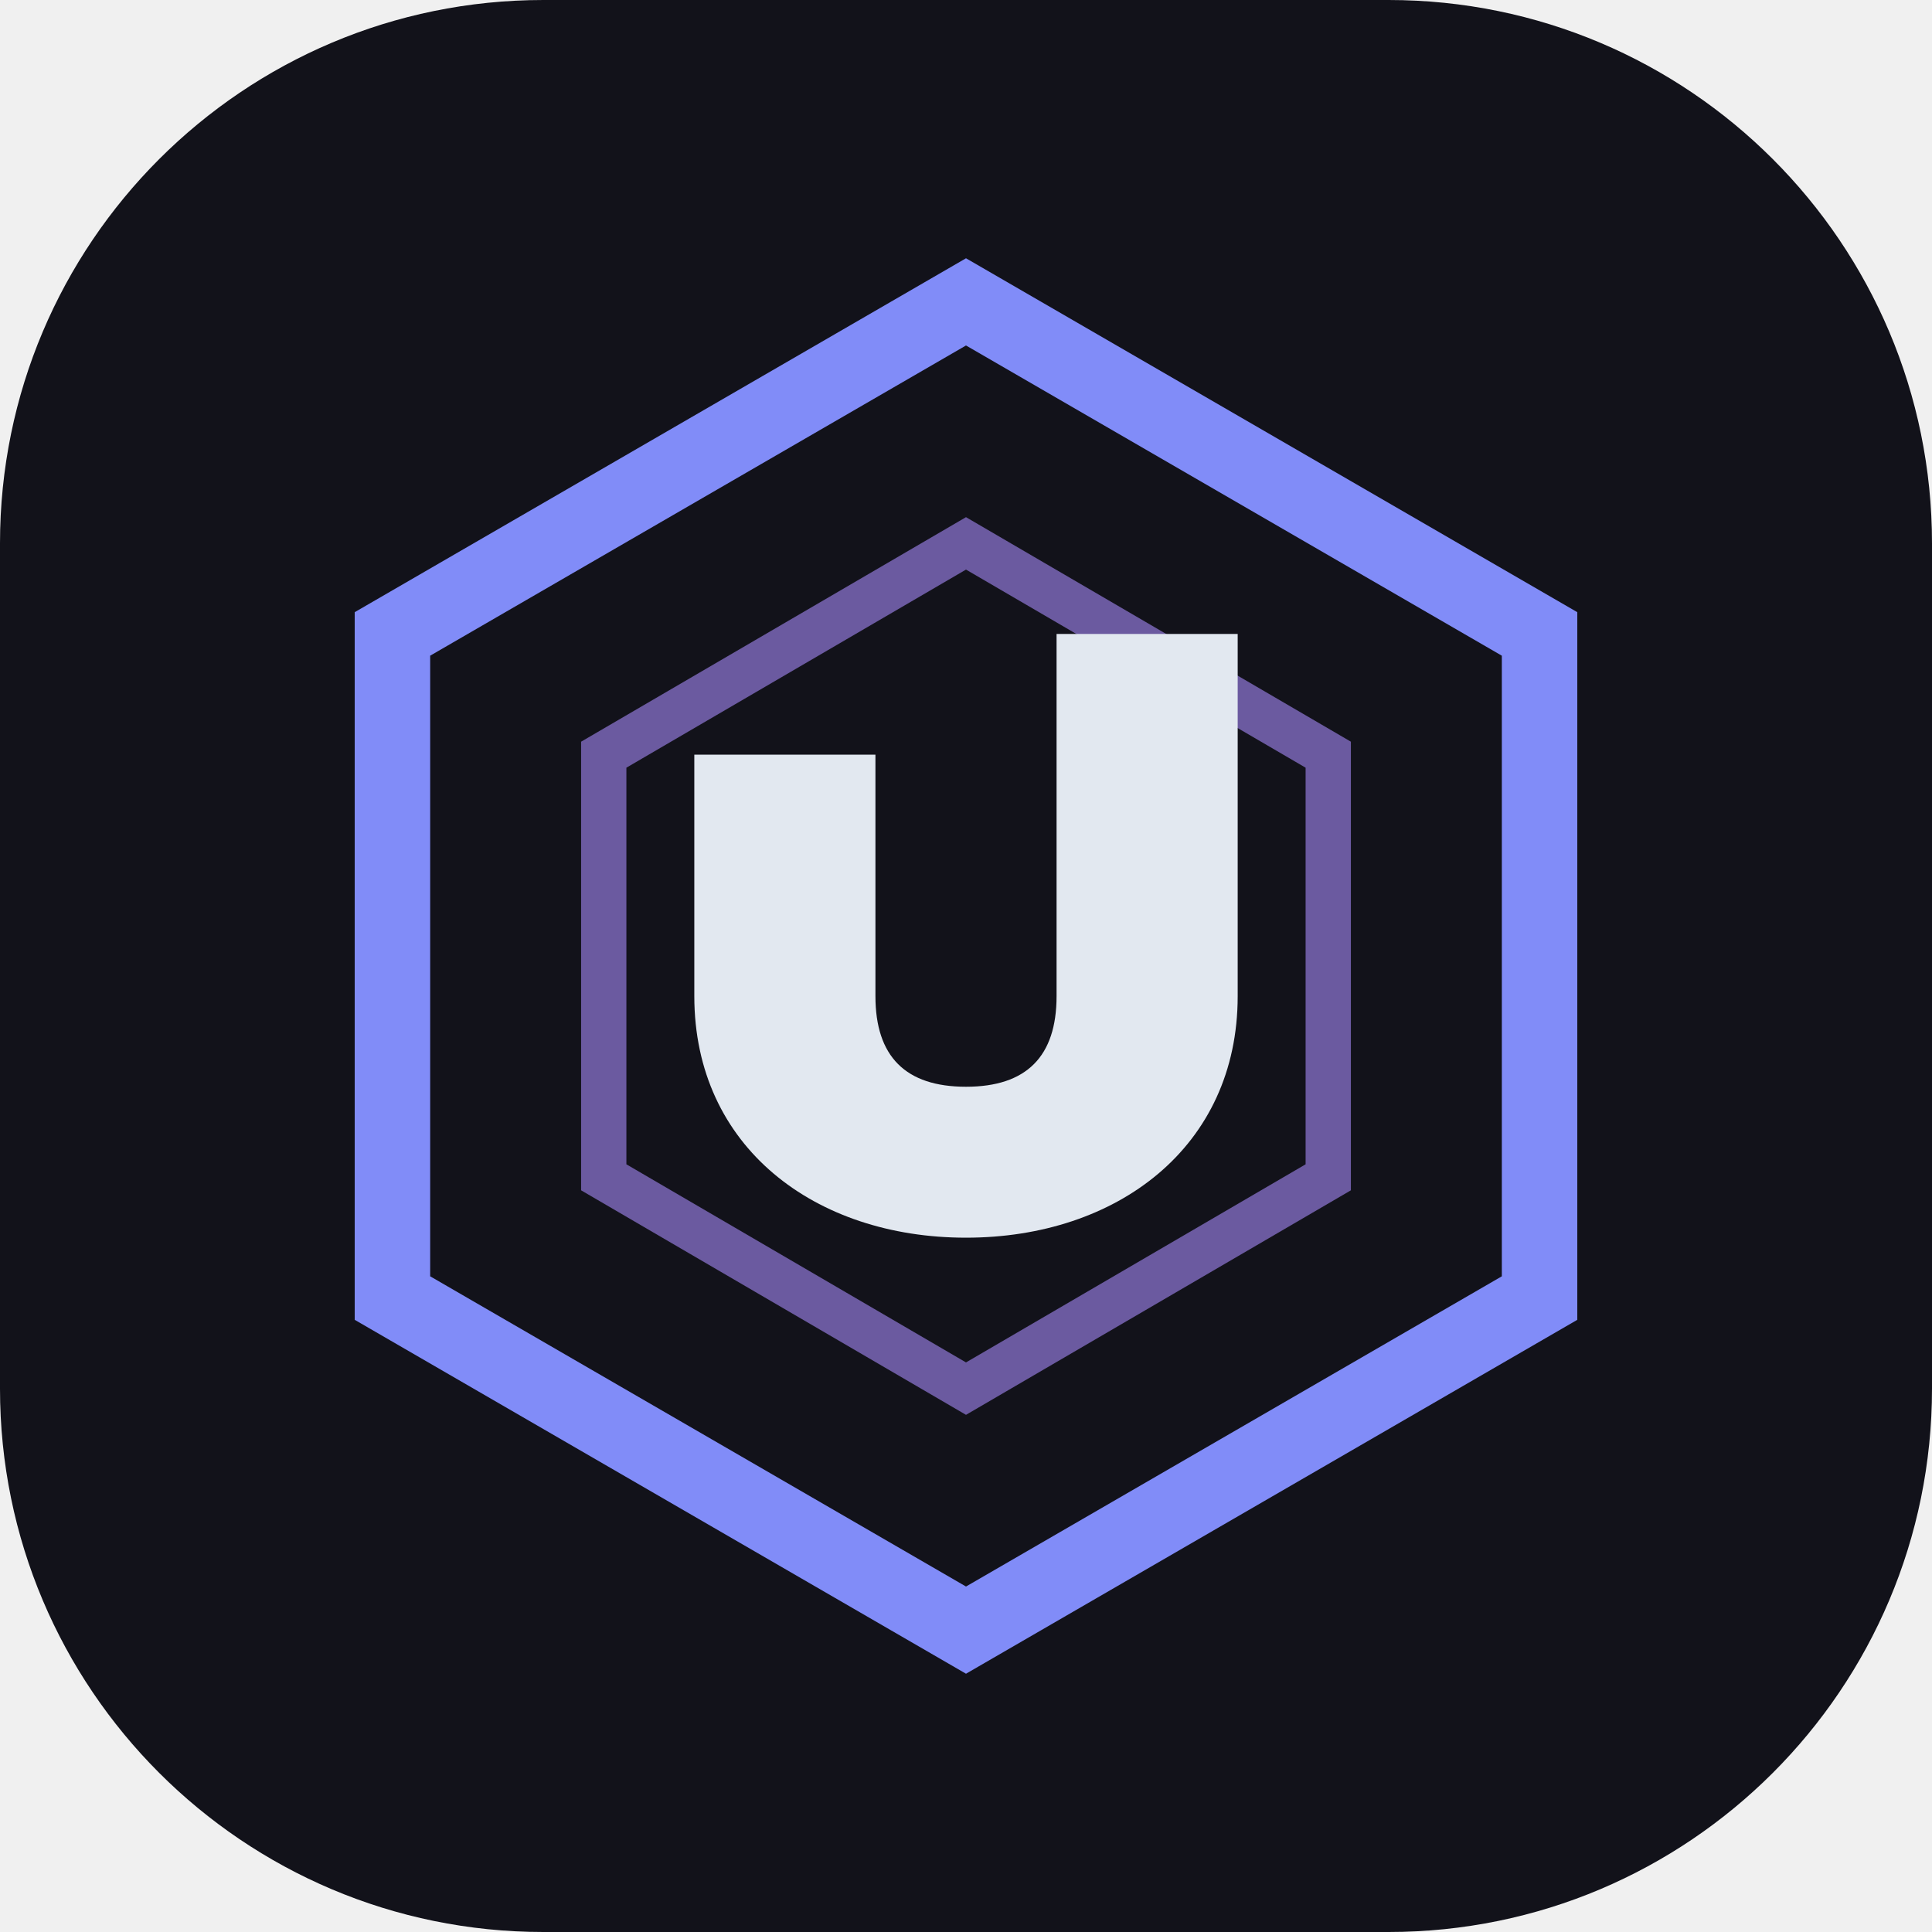
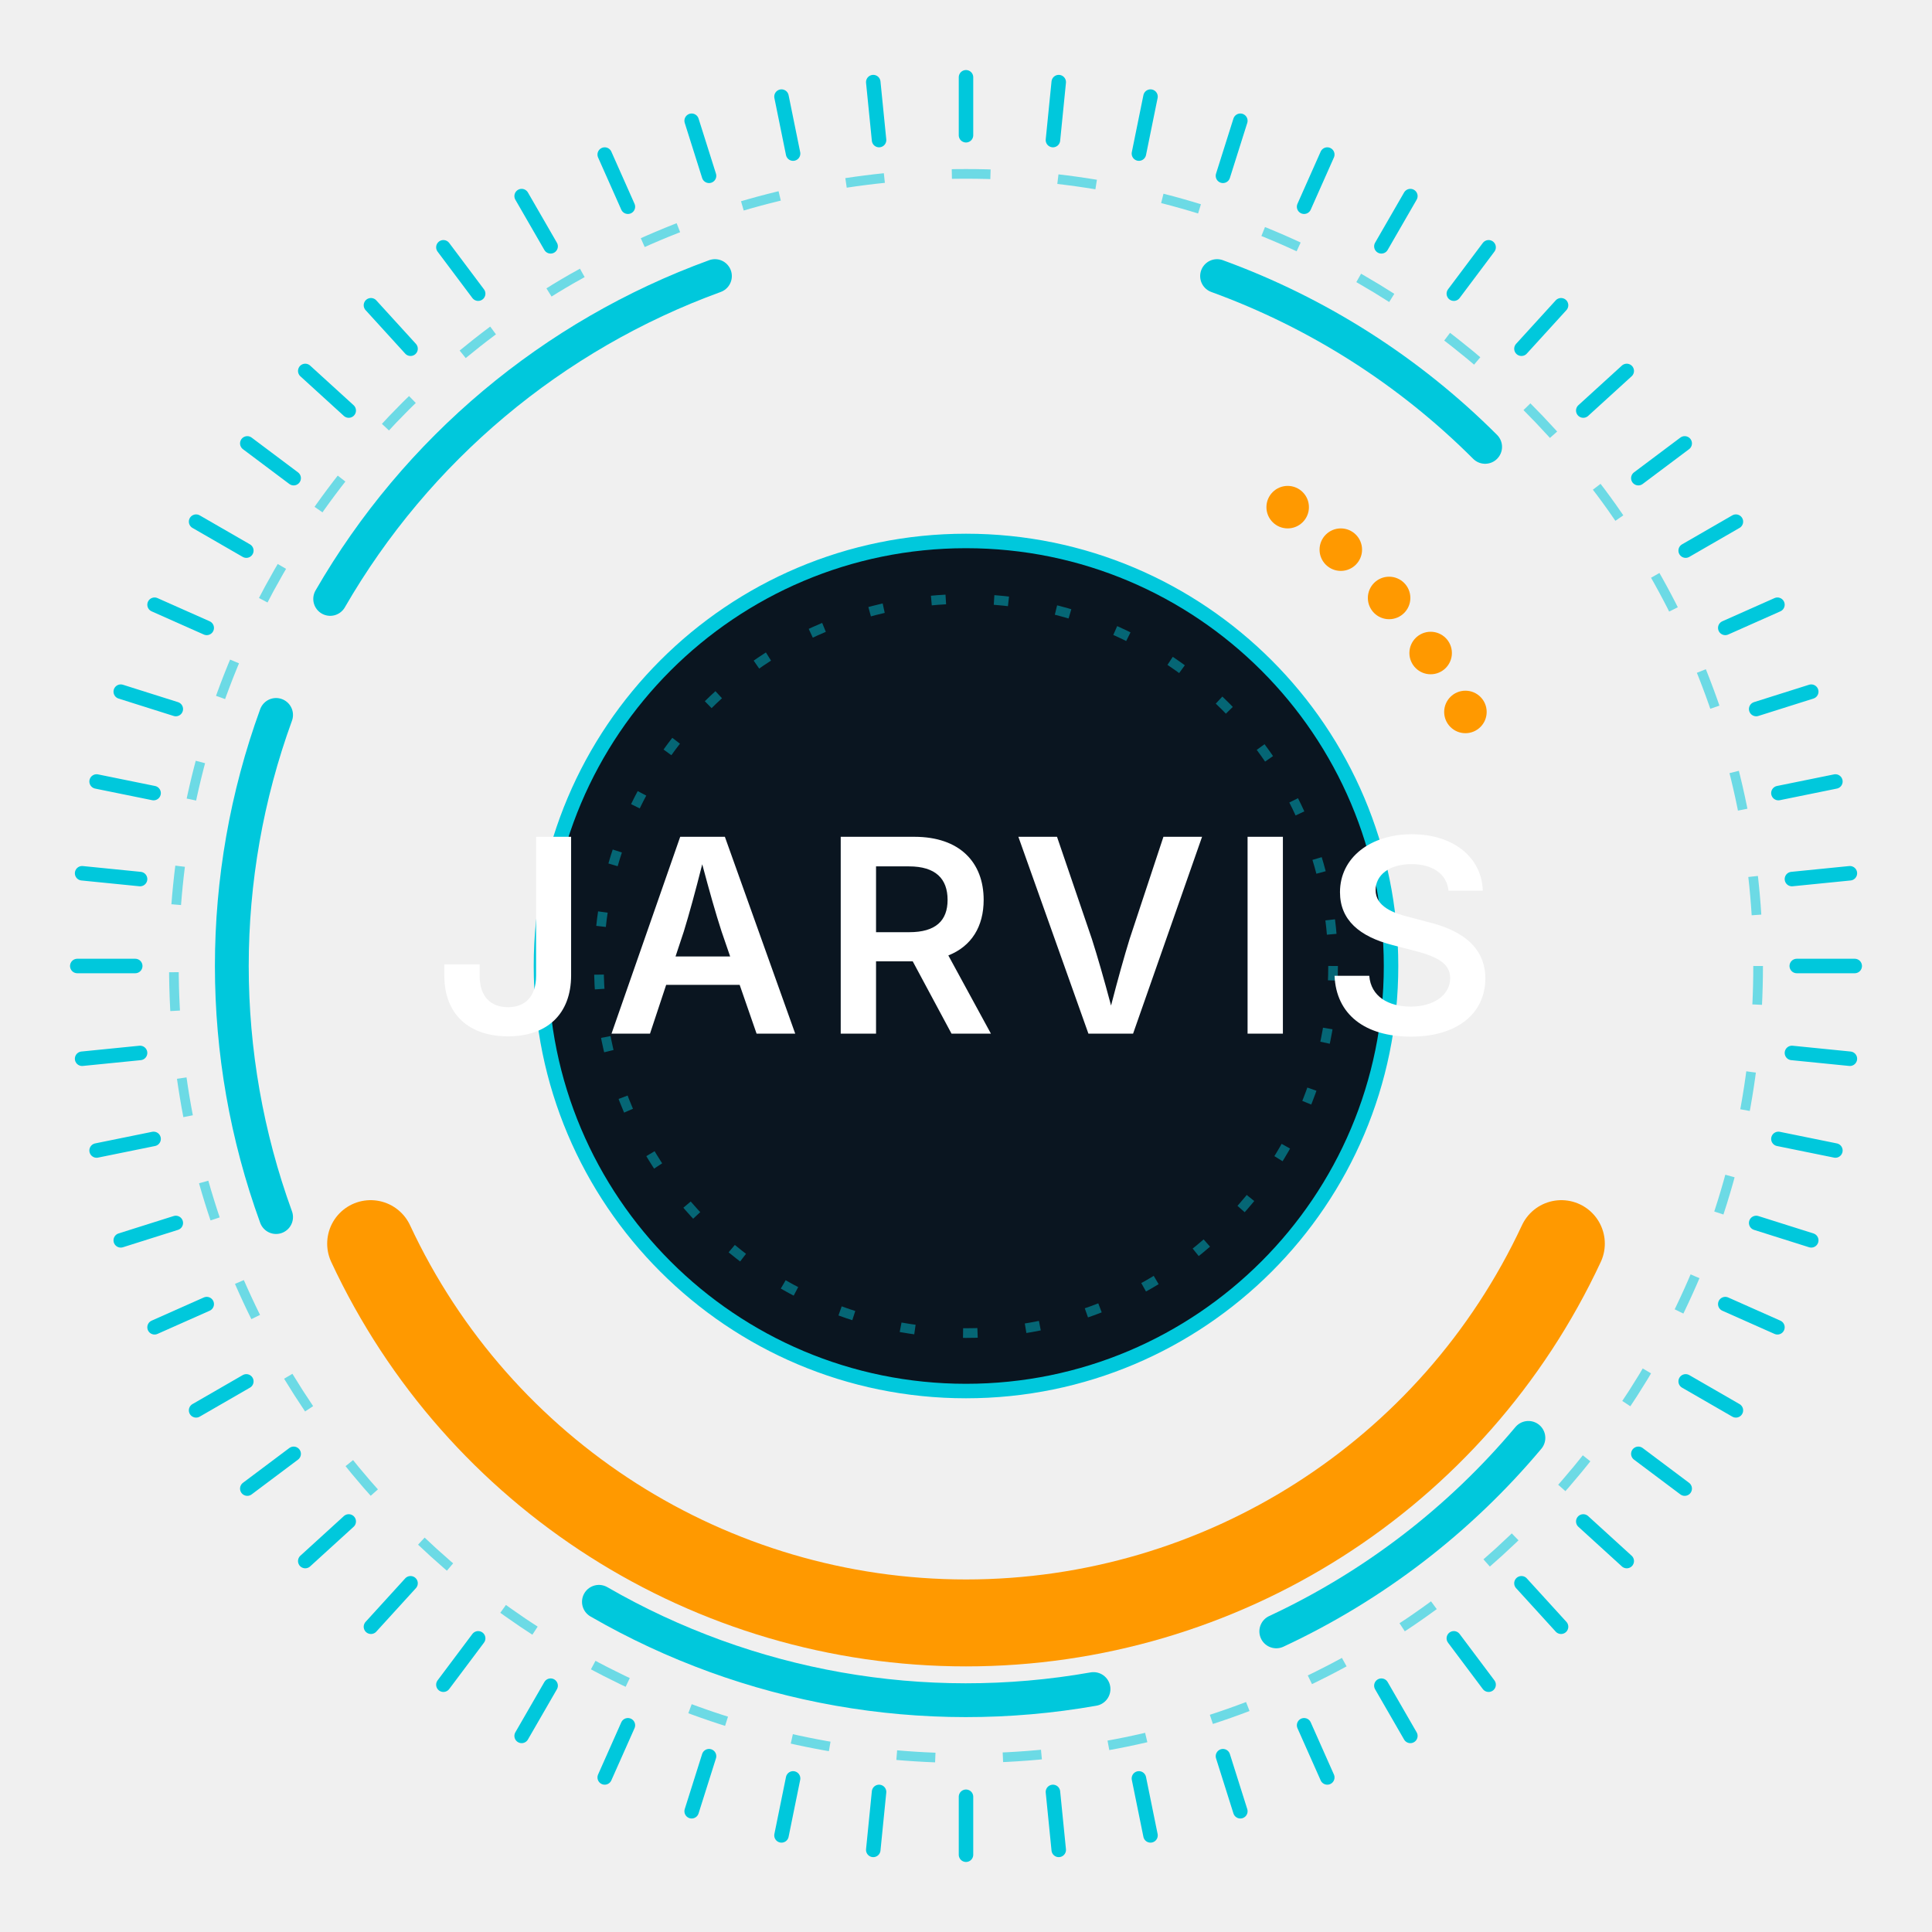
- <svg xmlns="http://www.w3.org/2000/svg" width="64" height="64" viewBox="0 0 64 64" fill="none">
-   <rect width="64" height="64" rx="18" fill="#12121a" />
-   <path d="M32 10 51 21v22L32 54 13 43V21L32 10Z" stroke="#818cf8" stroke-width="2.5" />
-   <path d="M32 18 44 25v14l-12 7-12-7V25l12-7Z" stroke="#a78bfa" stroke-opacity=".6" stroke-width="1.5" />
-   <path d="M23 29v8c0 5 4 8 9 8s9-3 9-8V25h-6v12c0 2-1 3-3 3s-3-1-3-3v-8h-6Z" fill="#e2e8f0" transform="translate(0 -4)" />
+ <svg xmlns="http://www.w3.org/2000/svg" viewBox="0 0 200 200" shape-rendering="geometricPrecision" role="img" aria-label="Jarvis">
+   <g class="jhl-tick-ring" stroke="#00c8dc" stroke-width="1.5" stroke-linecap="round">
+     <line x1="100.0" y1="14.0" x2="100.0" y2="8.0" />
+     <line x1="109.0" y1="14.5" x2="109.6" y2="8.5" />
+     <line x1="117.9" y1="15.9" x2="119.1" y2="10.0" />
+     <line x1="126.6" y1="18.2" x2="128.4" y2="12.5" />
+     <line x1="135.0" y1="21.4" x2="137.4" y2="16.0" />
+     <line x1="143.0" y1="25.5" x2="146.0" y2="20.3" />
+     <line x1="150.5" y1="30.4" x2="154.1" y2="25.6" />
+     <line x1="157.5" y1="36.1" x2="161.6" y2="31.6" />
+     <line x1="163.9" y1="42.5" x2="168.4" y2="38.4" />
+     <line x1="169.6" y1="49.5" x2="174.4" y2="45.9" />
+     <line x1="174.5" y1="57.0" x2="179.7" y2="54.0" />
+     <line x1="178.6" y1="65.0" x2="184.0" y2="62.6" />
+     <line x1="181.8" y1="73.4" x2="187.5" y2="71.6" />
+     <line x1="184.1" y1="82.1" x2="190.0" y2="80.9" />
+     <line x1="185.5" y1="91.0" x2="191.5" y2="90.4" />
+     <line x1="186.0" y1="100.0" x2="192.0" y2="100.0" />
+     <line x1="185.5" y1="109.0" x2="191.5" y2="109.6" />
+     <line x1="184.1" y1="117.9" x2="190.0" y2="119.1" />
+     <line x1="181.8" y1="126.6" x2="187.5" y2="128.4" />
+     <line x1="178.6" y1="135.0" x2="184.0" y2="137.4" />
+     <line x1="174.5" y1="143.0" x2="179.7" y2="146.0" />
+     <line x1="169.6" y1="150.5" x2="174.4" y2="154.1" />
+     <line x1="163.9" y1="157.5" x2="168.4" y2="161.6" />
+     <line x1="157.5" y1="163.9" x2="161.6" y2="168.4" />
+     <line x1="150.5" y1="169.6" x2="154.1" y2="174.4" />
+     <line x1="143.0" y1="174.5" x2="146.0" y2="179.7" />
+     <line x1="135.0" y1="178.6" x2="137.4" y2="184.0" />
+     <line x1="126.6" y1="181.8" x2="128.4" y2="187.5" />
+     <line x1="117.9" y1="184.1" x2="119.1" y2="190.0" />
+     <line x1="109.0" y1="185.5" x2="109.6" y2="191.5" />
+     <line x1="100.0" y1="186.0" x2="100.0" y2="192.0" />
+     <line x1="91.0" y1="185.5" x2="90.4" y2="191.5" />
+     <line x1="82.1" y1="184.1" x2="80.9" y2="190.0" />
+     <line x1="73.4" y1="181.8" x2="71.6" y2="187.5" />
+     <line x1="65.0" y1="178.6" x2="62.6" y2="184.0" />
+     <line x1="57.0" y1="174.5" x2="54.0" y2="179.7" />
+     <line x1="49.5" y1="169.6" x2="45.9" y2="174.4" />
+     <line x1="42.5" y1="163.9" x2="38.4" y2="168.4" />
+     <line x1="36.1" y1="157.5" x2="31.6" y2="161.6" />
+     <line x1="30.4" y1="150.5" x2="25.6" y2="154.1" />
+     <line x1="25.5" y1="143.0" x2="20.3" y2="146.0" />
+     <line x1="21.4" y1="135.0" x2="16.0" y2="137.4" />
+     <line x1="18.2" y1="126.6" x2="12.5" y2="128.4" />
+     <line x1="15.9" y1="117.9" x2="10.0" y2="119.1" />
+     <line x1="14.5" y1="109.0" x2="8.5" y2="109.6" />
+     <line x1="14.0" y1="100.0" x2="8.0" y2="100.0" />
+     <line x1="14.5" y1="91.0" x2="8.5" y2="90.4" />
+     <line x1="15.9" y1="82.1" x2="10.0" y2="80.9" />
+     <line x1="18.2" y1="73.4" x2="12.5" y2="71.6" />
+     <line x1="21.4" y1="65.0" x2="16.0" y2="62.6" />
+     <line x1="25.5" y1="57.0" x2="20.3" y2="54.0" />
+     <line x1="30.4" y1="49.5" x2="25.6" y2="45.9" />
+     <line x1="36.1" y1="42.5" x2="31.6" y2="38.4" />
+     <line x1="42.5" y1="36.1" x2="38.4" y2="31.6" />
+     <line x1="49.5" y1="30.4" x2="45.9" y2="25.6" />
+     <line x1="57.0" y1="25.5" x2="54.0" y2="20.3" />
+     <line x1="65.0" y1="21.4" x2="62.6" y2="16.0" />
+     <line x1="73.4" y1="18.2" x2="71.6" y2="12.5" />
+     <line x1="82.1" y1="15.9" x2="80.9" y2="10.0" />
+     <line x1="91.0" y1="14.5" x2="90.4" y2="8.5" />
+   </g>
+   <circle cx="100" cy="100" r="82" fill="none" stroke="#00c8dc" stroke-width="1" stroke-dasharray="4 7" opacity="0.55" />
+   <g class="jhl-hud-arcs" fill="none" stroke="#00c8dc" stroke-width="3.5" stroke-linecap="round">
+     <path d="M 28.58 125.99 A 76 76 0 0 1 28.58 74.01" />
+     <path d="M 34.18 62.00 A 76 76 0 0 1 74.01 28.58" />
+     <path d="M 125.99 28.58 A 76 76 0 0 1 153.74 46.26" />
+     <path d="M 158.22 148.85 A 76 76 0 0 1 132.12 168.88" />
+     <path d="M 113.20 174.85 A 76 76 0 0 1 62.00 165.82" />
+   </g>
+   <g class="jhl-status-sweep">
+     <path d="M 161.63 128.74 A 68 68 0 0 1 38.37 128.74" fill="none" stroke="#ff9900" stroke-width="9" stroke-linecap="round" class="jhl-status-arc" />
+   </g>
+   <g class="jhl-status-dots" fill="#ff9900">
+     <circle cx="133.3" cy="52.5" r="2.2" />
+     <circle cx="138.8" cy="56.9" r="2.2" />
+     <circle cx="143.8" cy="61.9" r="2.2" />
+     <circle cx="148.1" cy="67.6" r="2.2" />
+     <circle cx="151.7" cy="73.7" r="2.2" />
+   </g>
+   <circle cx="100" cy="100" r="44" fill="#0a1520" stroke="#00c8dc" stroke-width="1.5" />
+   <circle cx="100" cy="100" r="38" fill="none" stroke="#00c8dc" stroke-width="1" stroke-dasharray="1.5 5" opacity="0.45" />
+   <text x="100" y="107" text-anchor="middle" fill="#ffffff" font-family="Inter, system-ui, sans-serif" font-size="28" font-weight="600" letter-spacing="2">JARVIS</text>
</svg>
